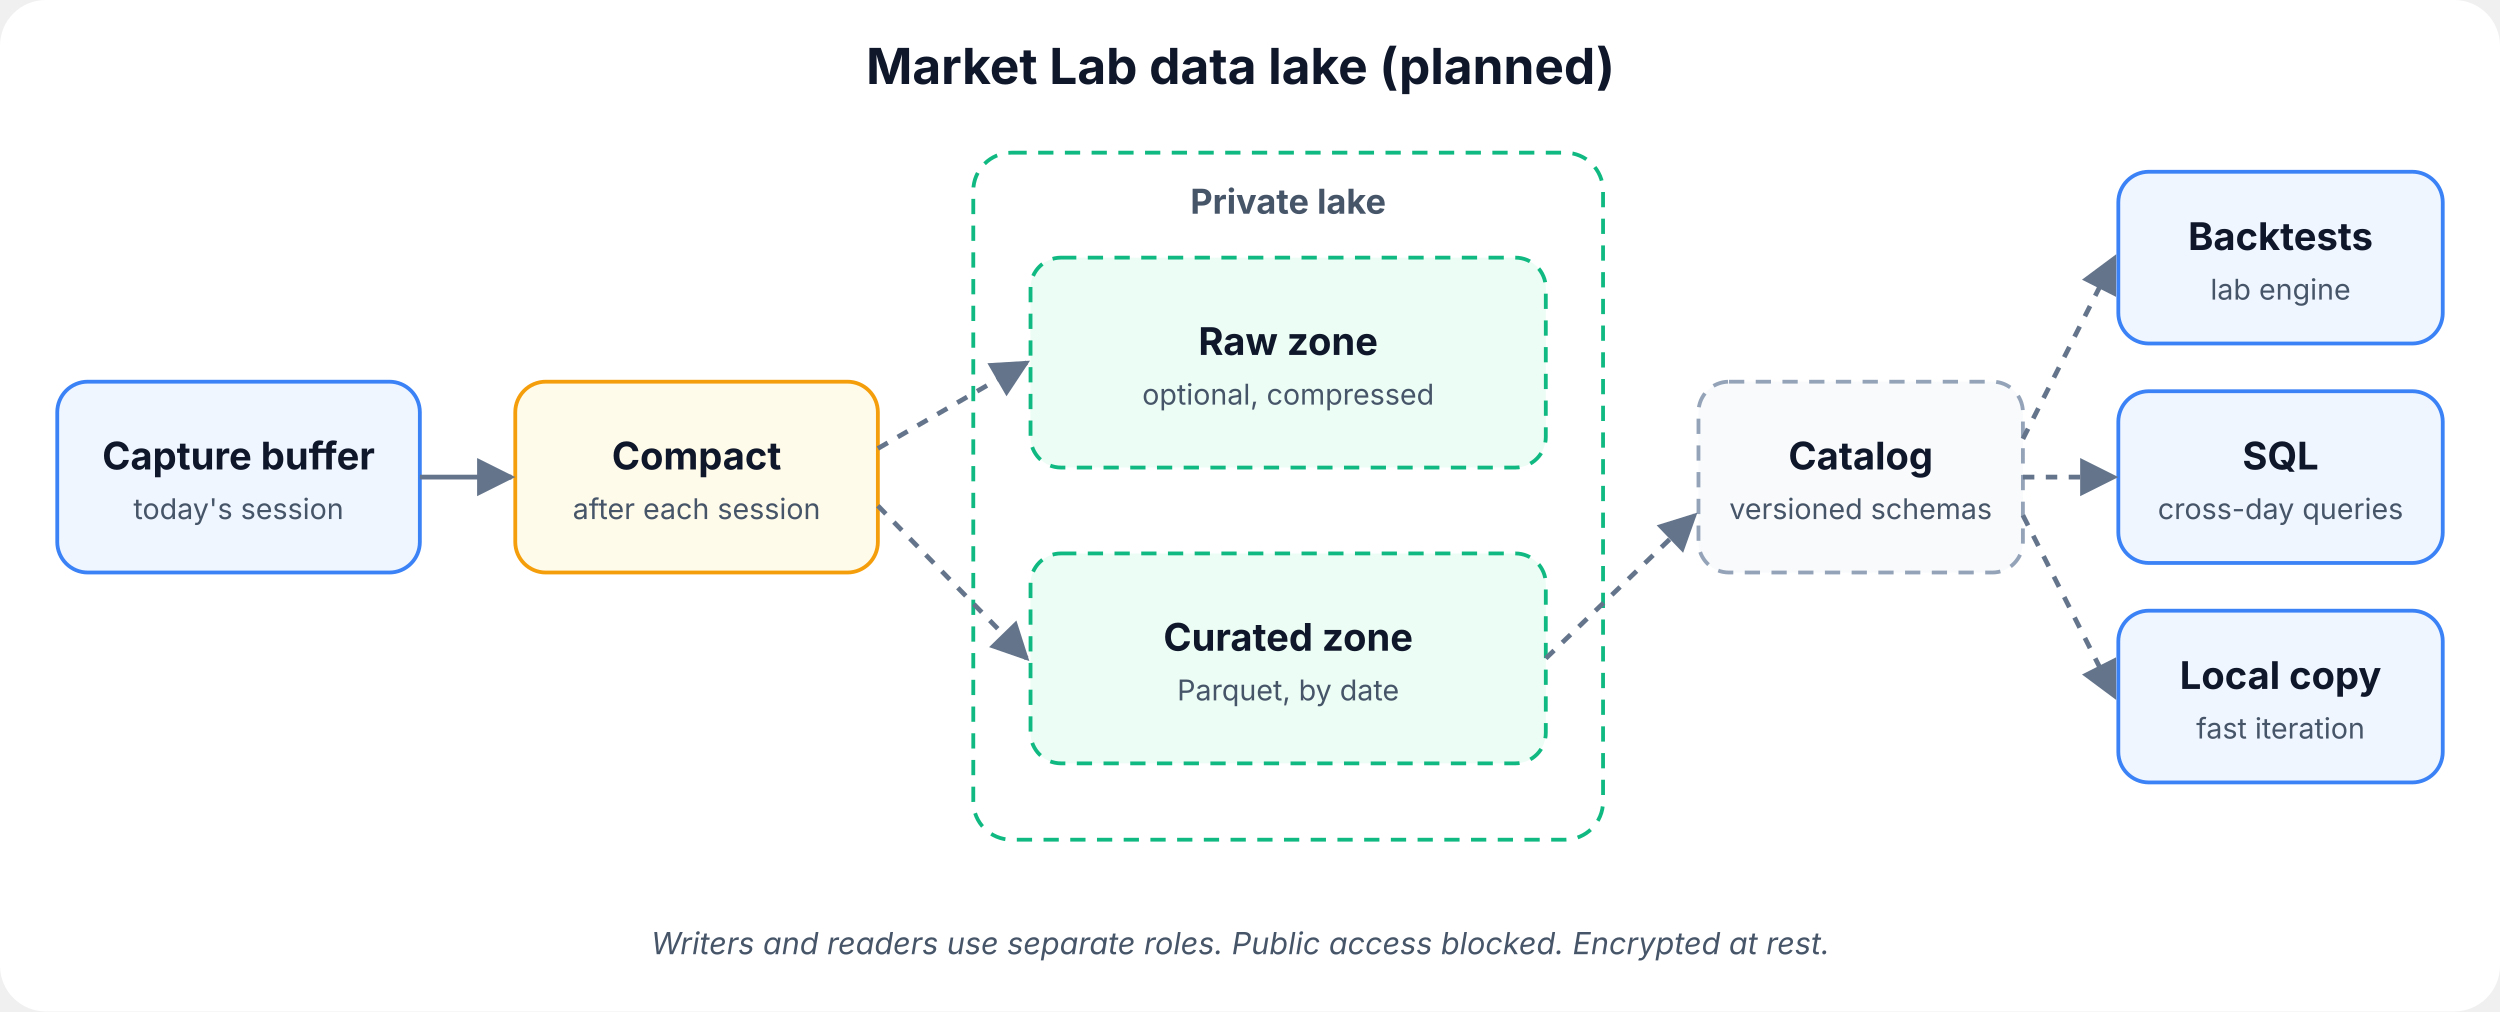
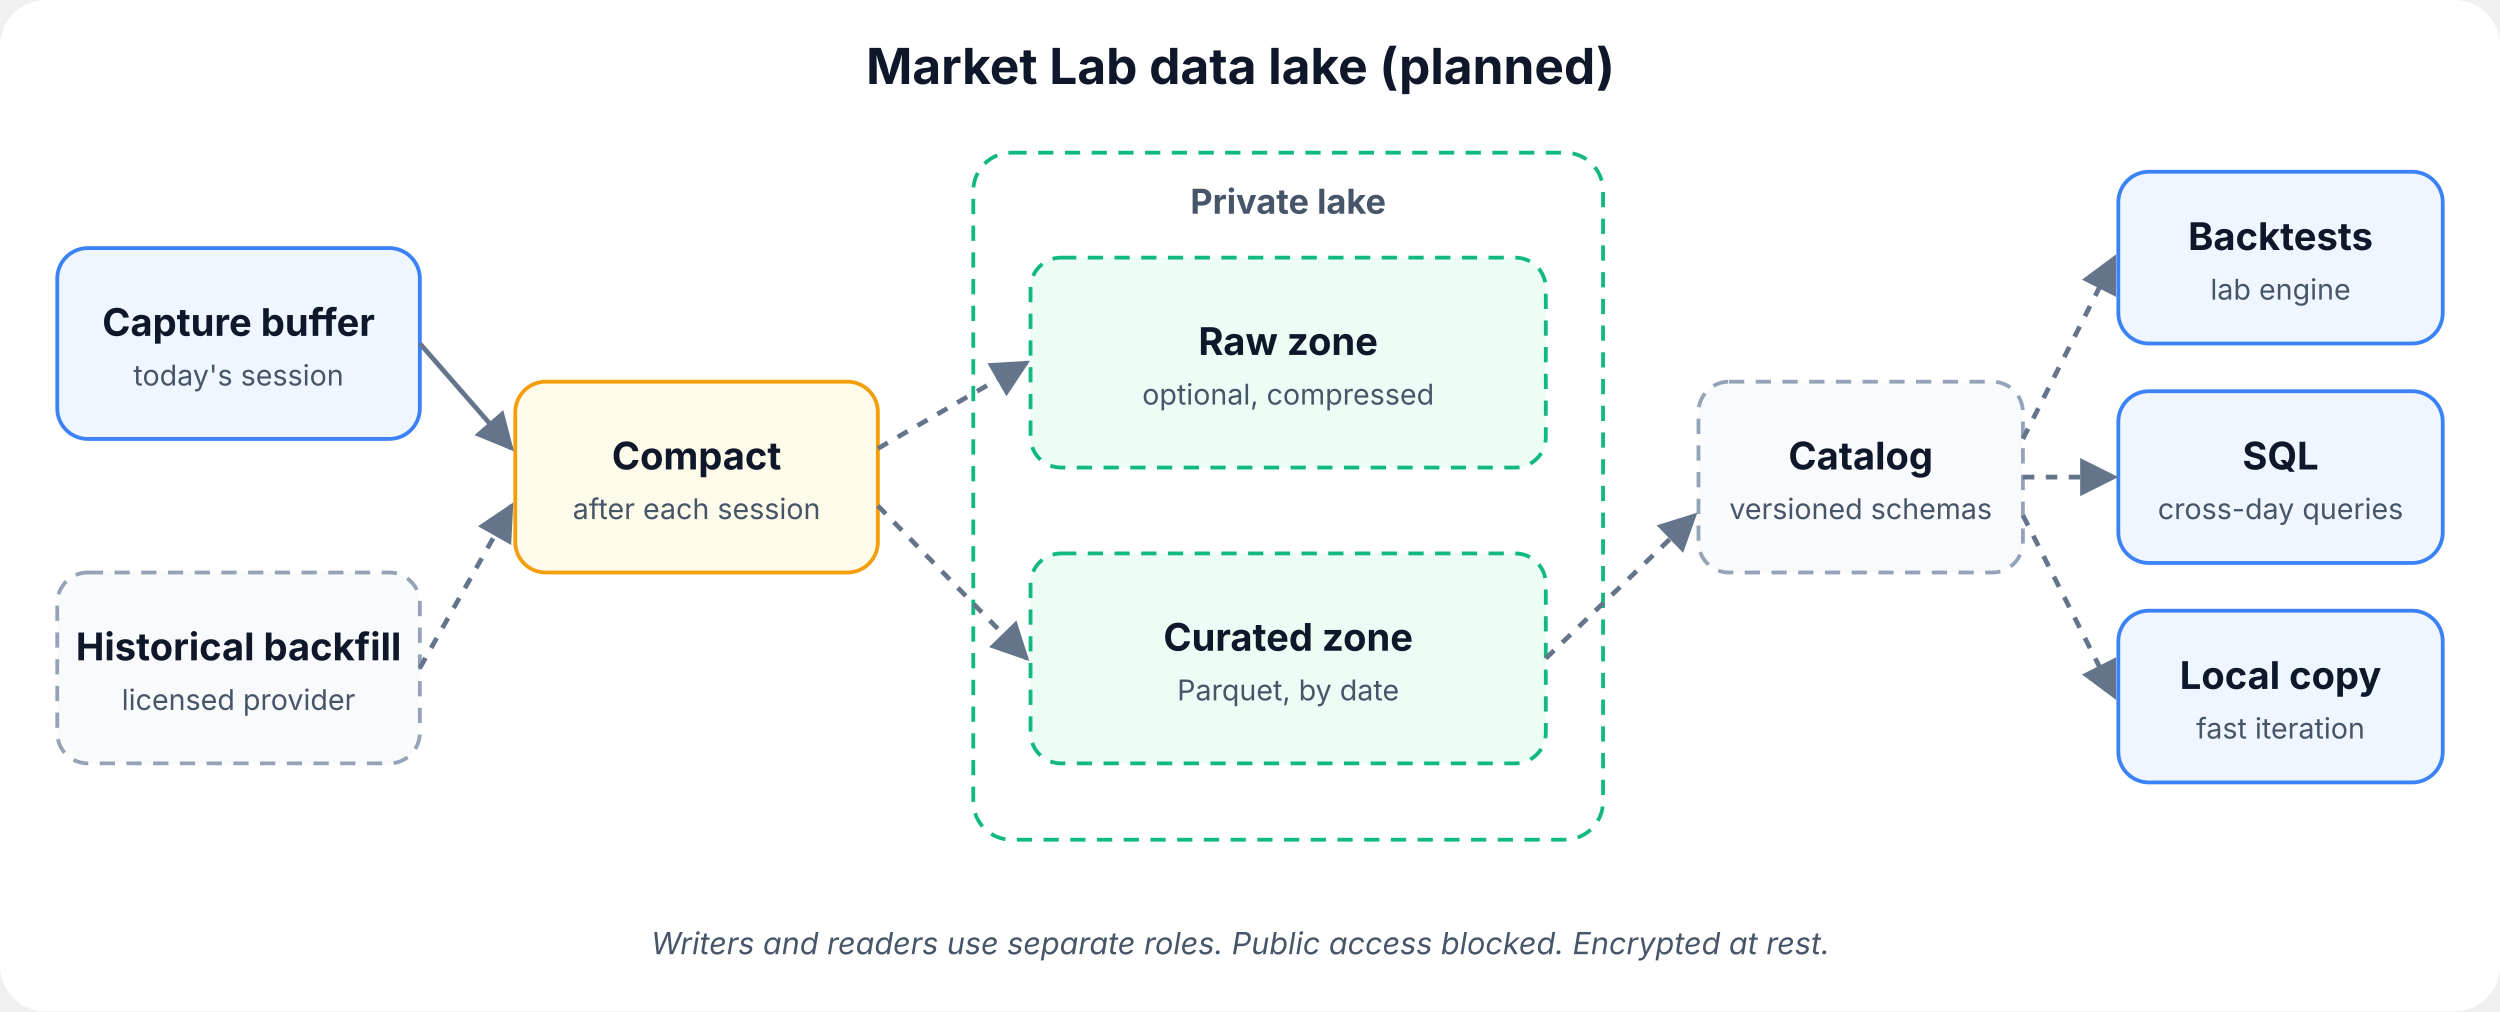
<svg xmlns="http://www.w3.org/2000/svg" width="1310" height="530" viewBox="0 0 1310 530" font-family="Inter, 'Helvetica Neue', Arial, sans-serif">
  <defs>
    <marker id="a" viewBox="0 0 10 10" refX="9" refY="5" markerWidth="8" markerHeight="8" orient="auto">
      <path d="M0,0 L10,5 L0,10 z" fill="#64748B" />
    </marker>
  </defs>
  <rect width="1310" height="530" rx="24" fill="#FFFFFF" />
  <text x="650" y="44" font-size="26" fill="#0F172A" text-anchor="middle" font-weight="700">Market Lab data lake (planned)</text>
-   <rect x="30" y="200" width="190" height="100" rx="16" fill="#EFF6FF" stroke="#3B82F6" stroke-width="2" />
-   <text x="125.0" y="246.0" font-size="20" fill="#0F172A" text-anchor="middle" font-weight="700">Capture buffer</text>
-   <text x="125.0" y="272.0" font-size="15" fill="#475569" text-anchor="middle">today's session</text>
+   <rect x="30" y="130" width="190" height="100" rx="16" fill="#EFF6FF" stroke="#3B82F6" stroke-width="2" />
+   <text x="125.0" y="176.0" font-size="20" fill="#0F172A" text-anchor="middle" font-weight="700">Capture buffer</text>
+   <text x="125.0" y="202.0" font-size="15" fill="#475569" text-anchor="middle">today's session</text>
+   <rect x="30" y="300" width="190" height="100" rx="16" fill="#F8FAFC" stroke="#94A3B8" stroke-width="2" stroke-dasharray="8 6" />
+   <text x="125.0" y="346.0" font-size="20" fill="#0F172A" text-anchor="middle" font-weight="700">Historical backfill</text>
+   <text x="125.0" y="372.0" font-size="15" fill="#475569" text-anchor="middle">licensed provider</text>
  <rect x="270" y="200" width="190" height="100" rx="16" fill="#FFFBEB" stroke="#F59E0B" stroke-width="2" />
  <text x="365.0" y="246.0" font-size="20" fill="#0F172A" text-anchor="middle" font-weight="700">Compact</text>
  <text x="365.0" y="272.0" font-size="15" fill="#475569" text-anchor="middle">after each session</text>
  <rect x="510" y="80" width="330" height="360" rx="20" fill="none" stroke="#10B981" stroke-width="2" stroke-dasharray="8 6" />
  <text x="675" y="112" font-size="18" fill="#475569" text-anchor="middle" font-weight="700">Private lake</text>
  <rect x="540" y="135" width="270" height="110" rx="16" fill="#ECFDF5" stroke="#10B981" stroke-width="2" stroke-dasharray="8 6" />
  <text x="675.0" y="186.0" font-size="20" fill="#0F172A" text-anchor="middle" font-weight="700">Raw zone</text>
  <text x="675.0" y="212.0" font-size="15" fill="#475569" text-anchor="middle">optional, compressed</text>
  <rect x="540" y="290" width="270" height="110" rx="16" fill="#ECFDF5" stroke="#10B981" stroke-width="2" stroke-dasharray="8 6" />
  <text x="675.0" y="341.0" font-size="20" fill="#0F172A" text-anchor="middle" font-weight="700">Curated zone</text>
  <text x="675.0" y="367.0" font-size="15" fill="#475569" text-anchor="middle">Parquet, by date</text>
  <rect x="890" y="200" width="170" height="100" rx="16" fill="#F8FAFC" stroke="#94A3B8" stroke-width="2" stroke-dasharray="8 6" />
  <text x="975.0" y="246.0" font-size="20" fill="#0F172A" text-anchor="middle" font-weight="700">Catalog</text>
  <text x="975.0" y="272.0" font-size="15" fill="#475569" text-anchor="middle">versioned schemas</text>
  <rect x="1110" y="90" width="170" height="90" rx="16" fill="#EFF6FF" stroke="#3B82F6" stroke-width="2" />
  <text x="1195.0" y="131.0" font-size="20" fill="#0F172A" text-anchor="middle" font-weight="700">Backtests</text>
  <text x="1195.0" y="157.0" font-size="15" fill="#475569" text-anchor="middle">lab engine</text>
  <rect x="1110" y="205" width="170" height="90" rx="16" fill="#EFF6FF" stroke="#3B82F6" stroke-width="2" />
  <text x="1195.0" y="246.0" font-size="20" fill="#0F172A" text-anchor="middle" font-weight="700">SQL</text>
  <text x="1195.0" y="272.0" font-size="15" fill="#475569" text-anchor="middle">cross-day queries</text>
  <rect x="1110" y="320" width="170" height="90" rx="16" fill="#EFF6FF" stroke="#3B82F6" stroke-width="2" />
  <text x="1195.0" y="361.0" font-size="20" fill="#0F172A" text-anchor="middle" font-weight="700">Local copy</text>
  <text x="1195.0" y="387.0" font-size="15" fill="#475569" text-anchor="middle">fast iteration</text>
-   <line x1="220" y1="250" x2="268" y2="250" stroke="#64748B" stroke-width="2.5" marker-end="url(#a)" />
+   <line x1="220" y1="180" x2="268" y2="235" stroke="#64748B" stroke-width="2.5" marker-end="url(#a)" />
+   <line x1="220" y1="350" x2="268" y2="265" stroke="#64748B" stroke-width="2.5" marker-end="url(#a)" stroke-dasharray="6 6" />
  <line x1="460" y1="235" x2="538" y2="190" stroke="#64748B" stroke-width="2.5" marker-end="url(#a)" stroke-dasharray="6 6" />
  <line x1="460" y1="265" x2="538" y2="345" stroke="#64748B" stroke-width="2.5" marker-end="url(#a)" stroke-dasharray="6 6" />
  <line x1="810" y1="345" x2="888" y2="270" stroke="#64748B" stroke-width="2.5" marker-end="url(#a)" stroke-dasharray="6 6" />
  <line x1="1060" y1="230" x2="1108" y2="135" stroke="#64748B" stroke-width="2.5" marker-end="url(#a)" stroke-dasharray="6 6" />
  <line x1="1060" y1="250" x2="1108" y2="250" stroke="#64748B" stroke-width="2.5" marker-end="url(#a)" stroke-dasharray="6 6" />
  <line x1="1060" y1="270" x2="1108" y2="365" stroke="#64748B" stroke-width="2.5" marker-end="url(#a)" stroke-dasharray="6 6" />
  <text x="650" y="500" font-size="16" fill="#475569" text-anchor="middle" font-style="italic">Writers and readers use separate roles. Public access blocked. Encrypted at rest.</text>
</svg>
